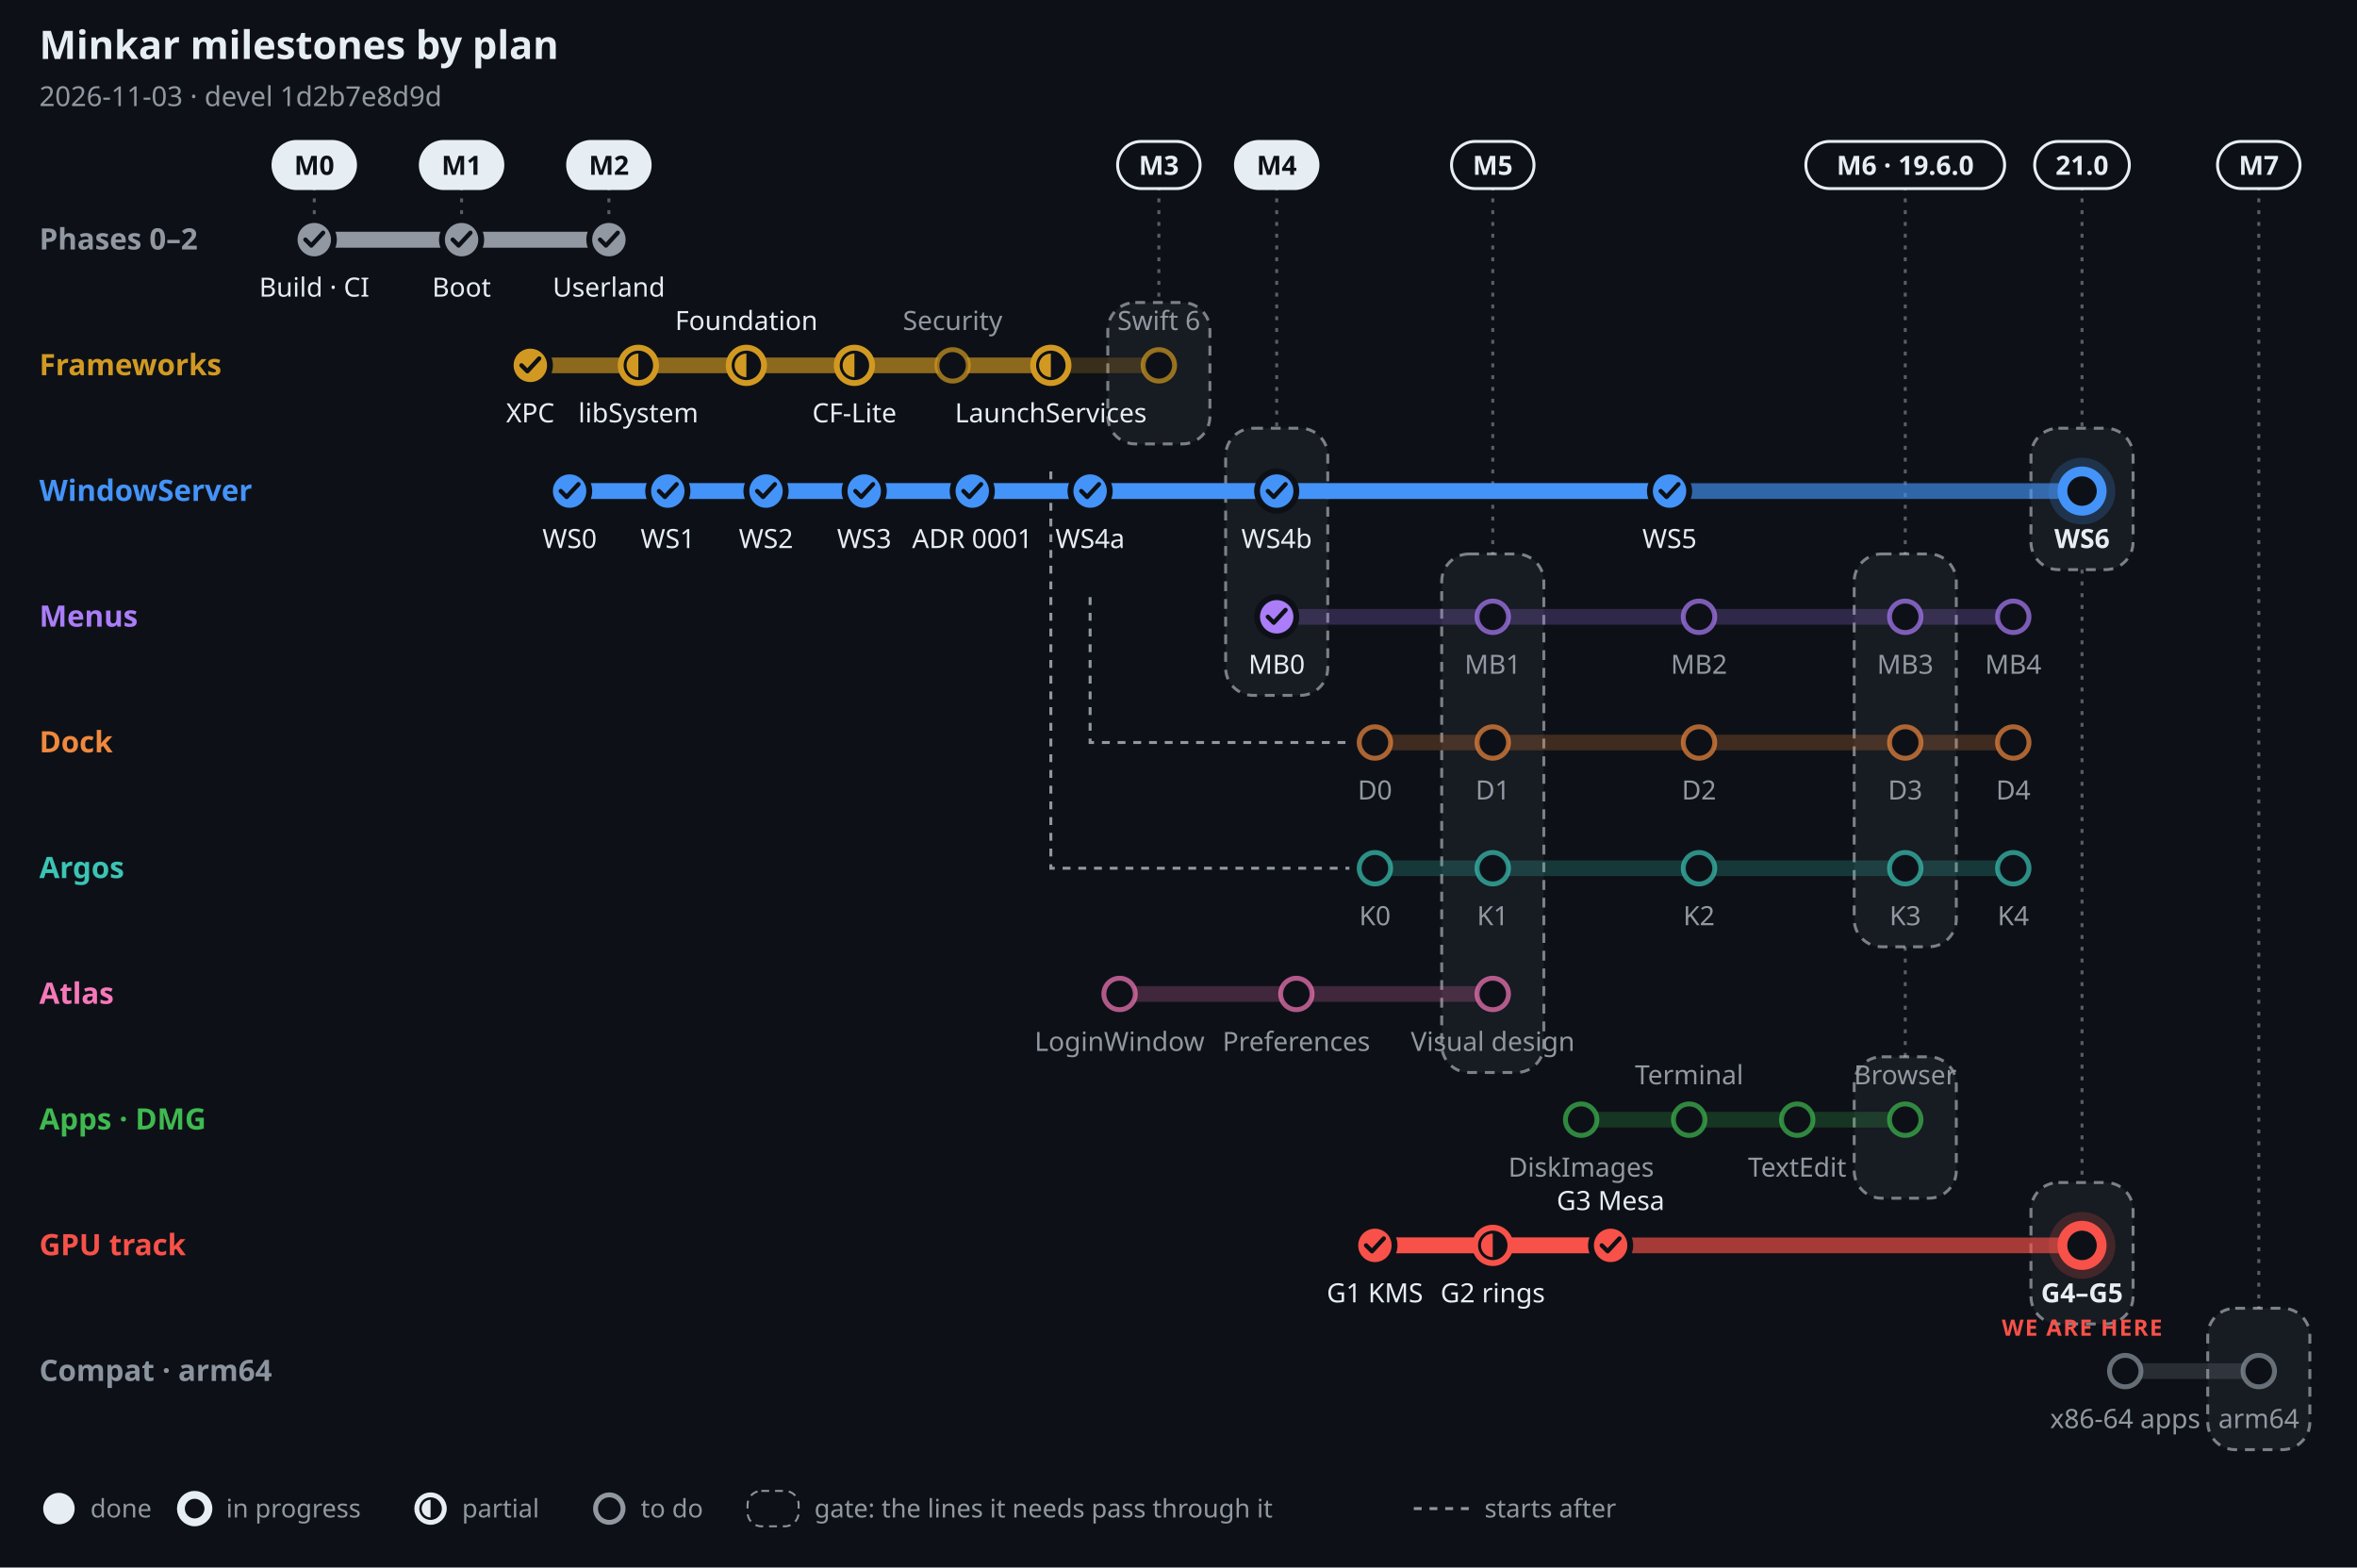
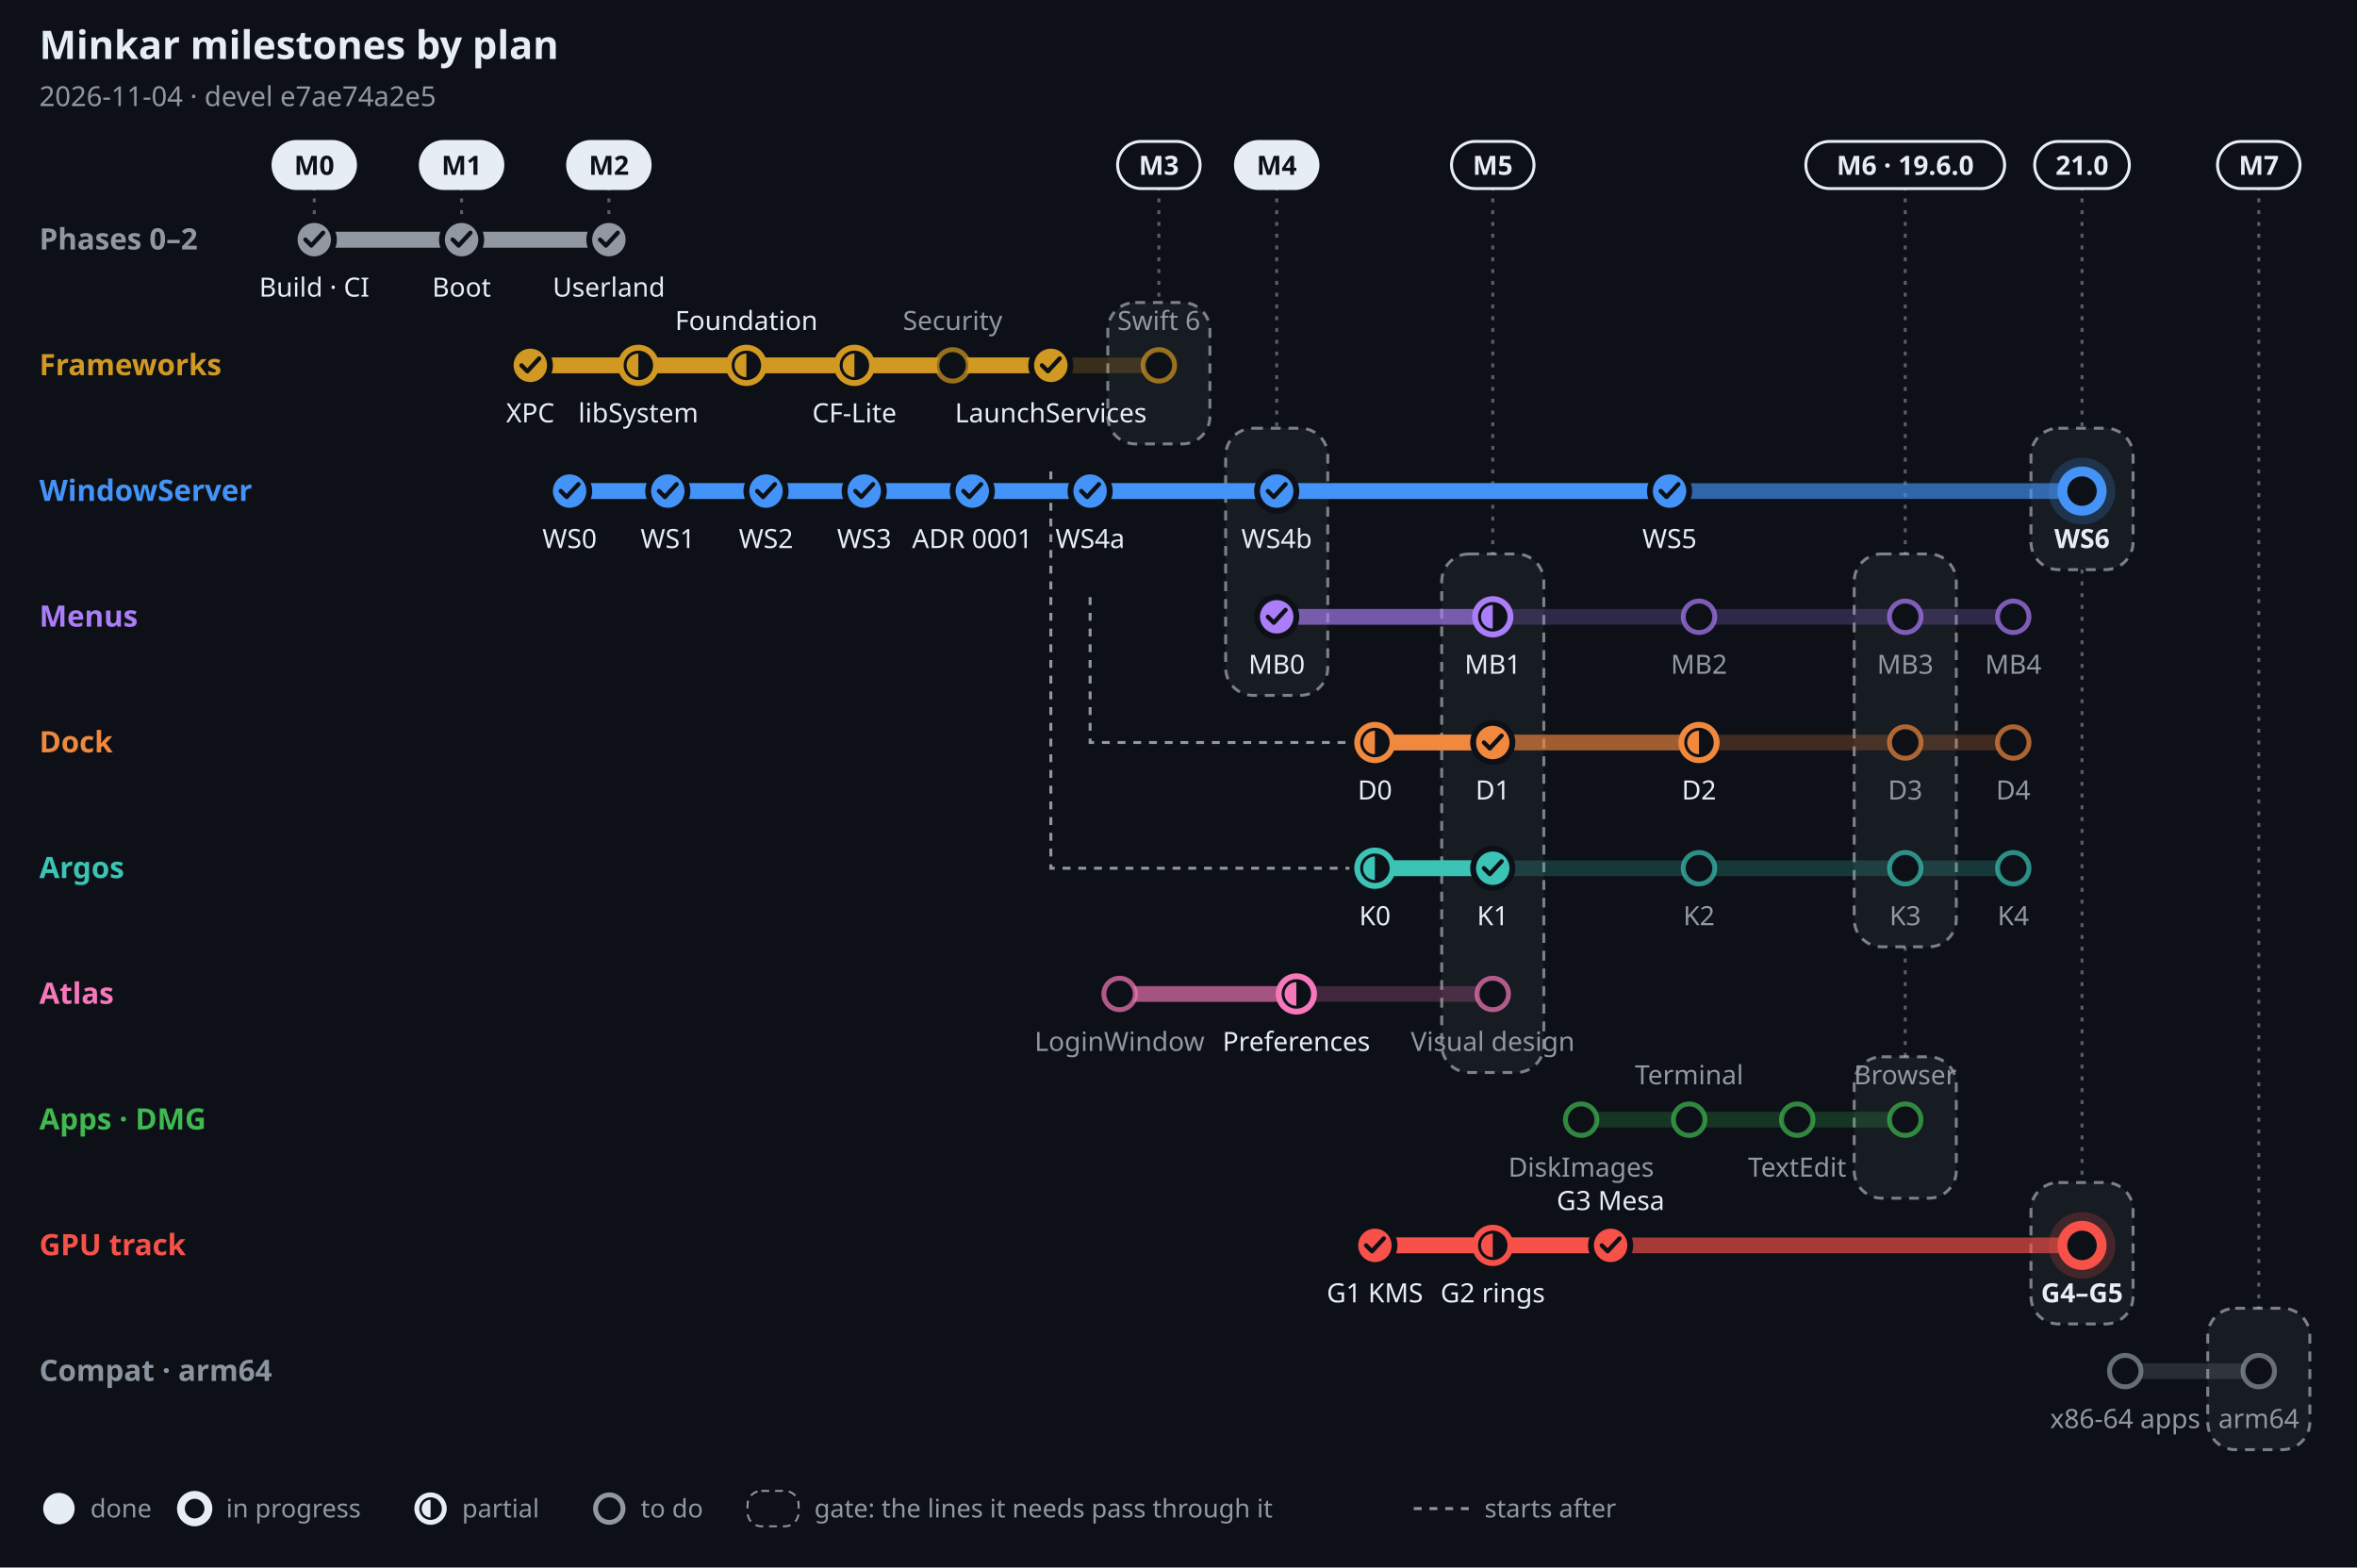
- <svg xmlns="http://www.w3.org/2000/svg" width="1200" height="798" viewBox="0 0 1200 798" font-family="-apple-system, BlinkMacSystemFont, 'Segoe UI', 'Noto Sans', Helvetica, Arial, sans-serif" role="img" aria-label="Minkar milestones by plan, 2026-11-03">
+ <svg xmlns="http://www.w3.org/2000/svg" width="1200" height="798" viewBox="0 0 1200 798" font-family="-apple-system, BlinkMacSystemFont, 'Segoe UI', 'Noto Sans', Helvetica, Arial, sans-serif" role="img" aria-label="Minkar milestones by plan, 2026-11-04">
  <rect width="1200" height="798" fill="#0d1117" />
  <text x="20" y="30" font-size="20" font-weight="700" fill="#e6edf3" text-anchor="start">Minkar milestones by plan</text>
-   <text x="20" y="54" font-size="14" font-weight="400" fill="#9198a1" text-anchor="start">2026-11-03 · devel 1d2b7e8d9d</text>
+   <text x="20" y="54" font-size="14" font-weight="400" fill="#9198a1" text-anchor="start">2026-11-04 · devel e7ae74a2e5</text>
  <line x1="160" y1="95" x2="160" y2="110" stroke="#e6edf3" stroke-opacity=".35" stroke-width="1.5" stroke-dasharray="2 4" />
  <rect x="139" y="72" width="42" height="24" rx="12" fill="#e6edf3" stroke="#e6edf3" stroke-width="1.5" />
  <text x="160" y="89" font-size="13.5" font-weight="700" fill="#0d1117" text-anchor="middle">M0</text>
  <line x1="235" y1="95" x2="235" y2="110" stroke="#e6edf3" stroke-opacity=".35" stroke-width="1.5" stroke-dasharray="2 4" />
  <rect x="214" y="72" width="42" height="24" rx="12" fill="#e6edf3" stroke="#e6edf3" stroke-width="1.5" />
  <text x="235" y="89" font-size="13.5" font-weight="700" fill="#0d1117" text-anchor="middle">M1</text>
  <line x1="310" y1="95" x2="310" y2="110" stroke="#e6edf3" stroke-opacity=".35" stroke-width="1.5" stroke-dasharray="2 4" />
  <rect x="289" y="72" width="42" height="24" rx="12" fill="#e6edf3" stroke="#e6edf3" stroke-width="1.5" />
  <text x="310" y="89" font-size="13.5" font-weight="700" fill="#0d1117" text-anchor="middle">M2</text>
  <line x1="590" y1="95" x2="590" y2="154" stroke="#e6edf3" stroke-opacity=".35" stroke-width="1.5" stroke-dasharray="2 4" />
  <rect x="564" y="154" width="52" height="72" rx="14" fill="#e6edf3" fill-opacity=".05" stroke="#e6edf3" stroke-opacity=".5" stroke-width="1.5" stroke-dasharray="5 4" />
  <rect x="569" y="72" width="42" height="24" rx="12" fill="#0d1117" stroke="#e6edf3" stroke-width="1.5" />
  <text x="590" y="89" font-size="13.5" font-weight="700" fill="#e6edf3" text-anchor="middle">M3</text>
  <line x1="650" y1="95" x2="650" y2="218" stroke="#e6edf3" stroke-opacity=".35" stroke-width="1.5" stroke-dasharray="2 4" />
  <rect x="624" y="218" width="52" height="136" rx="14" fill="#e6edf3" fill-opacity=".05" stroke="#e6edf3" stroke-opacity=".5" stroke-width="1.5" stroke-dasharray="5 4" />
  <rect x="629" y="72" width="42" height="24" rx="12" fill="#e6edf3" stroke="#e6edf3" stroke-width="1.5" />
  <text x="650" y="89" font-size="13.5" font-weight="700" fill="#0d1117" text-anchor="middle">M4</text>
  <line x1="760" y1="95" x2="760" y2="282" stroke="#e6edf3" stroke-opacity=".35" stroke-width="1.5" stroke-dasharray="2 4" />
  <rect x="734" y="282" width="52" height="264" rx="14" fill="#e6edf3" fill-opacity=".05" stroke="#e6edf3" stroke-opacity=".5" stroke-width="1.5" stroke-dasharray="5 4" />
  <rect x="739" y="72" width="42" height="24" rx="12" fill="#0d1117" stroke="#e6edf3" stroke-width="1.5" />
  <text x="760" y="89" font-size="13.5" font-weight="700" fill="#e6edf3" text-anchor="middle">M5</text>
  <line x1="970" y1="95" x2="970" y2="282" stroke="#e6edf3" stroke-opacity=".35" stroke-width="1.5" stroke-dasharray="2 4" />
  <rect x="944" y="282" width="52" height="200" rx="14" fill="#e6edf3" fill-opacity=".05" stroke="#e6edf3" stroke-opacity=".5" stroke-width="1.5" stroke-dasharray="5 4" />
  <line x1="970" y1="482" x2="970" y2="538" stroke="#e6edf3" stroke-opacity=".35" stroke-width="1.5" stroke-dasharray="2 4" />
  <rect x="944" y="538" width="52" height="72" rx="14" fill="#e6edf3" fill-opacity=".05" stroke="#e6edf3" stroke-opacity=".5" stroke-width="1.5" stroke-dasharray="5 4" />
  <rect x="919.4" y="72" width="101.2" height="24" rx="12" fill="#0d1117" stroke="#e6edf3" stroke-width="1.5" />
  <text x="970" y="89" font-size="13.5" font-weight="700" fill="#e6edf3" text-anchor="middle">M6 · 19.6.0</text>
  <line x1="1060" y1="95" x2="1060" y2="218" stroke="#e6edf3" stroke-opacity=".35" stroke-width="1.5" stroke-dasharray="2 4" />
  <rect x="1034" y="218" width="52" height="72" rx="14" fill="#e6edf3" fill-opacity=".05" stroke="#e6edf3" stroke-opacity=".5" stroke-width="1.5" stroke-dasharray="5 4" />
  <line x1="1060" y1="290" x2="1060" y2="602" stroke="#e6edf3" stroke-opacity=".35" stroke-width="1.5" stroke-dasharray="2 4" />
  <rect x="1034" y="602" width="52" height="72" rx="14" fill="#e6edf3" fill-opacity=".05" stroke="#e6edf3" stroke-opacity=".5" stroke-width="1.5" stroke-dasharray="5 4" />
  <rect x="1035.9" y="72" width="48.2" height="24" rx="12" fill="#0d1117" stroke="#e6edf3" stroke-width="1.5" />
  <text x="1060" y="89" font-size="13.5" font-weight="700" fill="#e6edf3" text-anchor="middle">21.0</text>
  <line x1="1150" y1="95" x2="1150" y2="666" stroke="#e6edf3" stroke-opacity=".35" stroke-width="1.5" stroke-dasharray="2 4" />
  <rect x="1124" y="666" width="52" height="72" rx="14" fill="#e6edf3" fill-opacity=".05" stroke="#e6edf3" stroke-opacity=".5" stroke-width="1.5" stroke-dasharray="5 4" />
  <rect x="1129" y="72" width="42" height="24" rx="12" fill="#0d1117" stroke="#e6edf3" stroke-width="1.5" />
  <text x="1150" y="89" font-size="13.5" font-weight="700" fill="#e6edf3" text-anchor="middle">M7</text>
  <path d="M555 304 V378 H687" fill="none" stroke="#9198a1" stroke-width="1.5" stroke-dasharray="4 4" />
  <path d="M535 240 V442 H687" fill="none" stroke="#9198a1" stroke-width="1.5" stroke-dasharray="4 4" />
  <text x="20" y="127" font-size="15" font-weight="700" fill="#9198a1" text-anchor="start">Phases 0–2</text>
  <line x1="160" y1="122" x2="310" y2="122" stroke="#9198a1" stroke-opacity=".22" stroke-width="8" stroke-linecap="round" />
  <line x1="160" y1="122" x2="310" y2="122" stroke="#9198a1" stroke-opacity=".55" stroke-width="8" stroke-linecap="round" />
  <line x1="160" y1="122" x2="310" y2="122" stroke="#9198a1" stroke-opacity="1" stroke-width="8" stroke-linecap="round" />
  <circle cx="160" cy="122" r="10" fill="#9198a1" stroke="#0d1117" stroke-width="3" />
  <path d="M155.5 122 l3 3 l6 -6.5" fill="none" stroke="#0d1117" stroke-width="2.2" stroke-linecap="round" stroke-linejoin="round" />
  <text x="160" y="151" font-size="13.5" font-weight="500" fill="#e6edf3" text-anchor="middle">Build · CI</text>
  <circle cx="235" cy="122" r="10" fill="#9198a1" stroke="#0d1117" stroke-width="3" />
  <path d="M230.5 122 l3 3 l6 -6.5" fill="none" stroke="#0d1117" stroke-width="2.2" stroke-linecap="round" stroke-linejoin="round" />
  <text x="235" y="151" font-size="13.5" font-weight="500" fill="#e6edf3" text-anchor="middle">Boot</text>
  <circle cx="310" cy="122" r="10" fill="#9198a1" stroke="#0d1117" stroke-width="3" />
  <path d="M305.5 122 l3 3 l6 -6.5" fill="none" stroke="#0d1117" stroke-width="2.2" stroke-linecap="round" stroke-linejoin="round" />
  <text x="310" y="151" font-size="13.5" font-weight="500" fill="#e6edf3" text-anchor="middle">Userland</text>
  <text x="20" y="191" font-size="15" font-weight="700" fill="#d29922" text-anchor="start">Frameworks</text>
  <line x1="270" y1="186" x2="590" y2="186" stroke="#d29922" stroke-opacity=".22" stroke-width="8" stroke-linecap="round" />
  <line x1="270" y1="186" x2="535" y2="186" stroke="#d29922" stroke-opacity=".55" stroke-width="8" stroke-linecap="round" />
-   <line x1="270" y1="186" x2="270" y2="186" stroke="#d29922" stroke-opacity="1" stroke-width="8" stroke-linecap="round" />
+   <line x1="270" y1="186" x2="535" y2="186" stroke="#d29922" stroke-opacity="1" stroke-width="8" stroke-linecap="round" />
  <circle cx="270" cy="186" r="10" fill="#d29922" stroke="#0d1117" stroke-width="3" />
  <path d="M265.5 186 l3 3 l6 -6.5" fill="none" stroke="#0d1117" stroke-width="2.2" stroke-linecap="round" stroke-linejoin="round" />
  <text x="270" y="215" font-size="13.5" font-weight="500" fill="#e6edf3" text-anchor="middle">XPC</text>
  <circle cx="325" cy="186" r="9" fill="#0d1117" stroke="#d29922" stroke-width="3" />
  <path d="M325 180 A6 6 0 0 0 325 192 Z" fill="#d29922" />
  <text x="325" y="215" font-size="13.5" font-weight="500" fill="#e6edf3" text-anchor="middle">libSystem</text>
  <circle cx="380" cy="186" r="9" fill="#0d1117" stroke="#d29922" stroke-width="3" />
  <path d="M380 180 A6 6 0 0 0 380 192 Z" fill="#d29922" />
  <text x="380" y="168" font-size="13.5" font-weight="500" fill="#e6edf3" text-anchor="middle">Foundation</text>
  <circle cx="435" cy="186" r="9" fill="#0d1117" stroke="#d29922" stroke-width="3" />
  <path d="M435 180 A6 6 0 0 0 435 192 Z" fill="#d29922" />
  <text x="435" y="215" font-size="13.5" font-weight="500" fill="#e6edf3" text-anchor="middle">CF-Lite</text>
  <circle cx="485" cy="186" r="8" fill="#0d1117" stroke="#d29922" stroke-opacity=".7" stroke-width="2.5" />
  <text x="485" y="168" font-size="13.5" font-weight="500" fill="#9198a1" text-anchor="middle">Security</text>
-   <circle cx="535" cy="186" r="9" fill="#0d1117" stroke="#d29922" stroke-width="3" />
-   <path d="M535 180 A6 6 0 0 0 535 192 Z" fill="#d29922" />
+   <circle cx="535" cy="186" r="10" fill="#d29922" stroke="#0d1117" stroke-width="3" />
+   <path d="M530.5 186 l3 3 l6 -6.5" fill="none" stroke="#0d1117" stroke-width="2.2" stroke-linecap="round" stroke-linejoin="round" />
  <text x="535" y="215" font-size="13.5" font-weight="500" fill="#e6edf3" text-anchor="middle">LaunchServices</text>
  <circle cx="590" cy="186" r="8" fill="#0d1117" stroke="#d29922" stroke-opacity=".7" stroke-width="2.5" />
  <text x="590" y="168" font-size="13.5" font-weight="500" fill="#9198a1" text-anchor="middle">Swift 6</text>
  <text x="20" y="255" font-size="15" font-weight="700" fill="#4493f8" text-anchor="start">WindowServer</text>
  <line x1="290" y1="250" x2="1060" y2="250" stroke="#4493f8" stroke-opacity=".22" stroke-width="8" stroke-linecap="round" />
  <line x1="290" y1="250" x2="1060" y2="250" stroke="#4493f8" stroke-opacity=".55" stroke-width="8" stroke-linecap="round" />
  <line x1="290" y1="250" x2="850" y2="250" stroke="#4493f8" stroke-opacity="1" stroke-width="8" stroke-linecap="round" />
  <circle cx="290" cy="250" r="10" fill="#4493f8" stroke="#0d1117" stroke-width="3" />
  <path d="M285.5 250 l3 3 l6 -6.5" fill="none" stroke="#0d1117" stroke-width="2.2" stroke-linecap="round" stroke-linejoin="round" />
  <text x="290" y="279" font-size="13.5" font-weight="500" fill="#e6edf3" text-anchor="middle">WS0</text>
  <circle cx="340" cy="250" r="10" fill="#4493f8" stroke="#0d1117" stroke-width="3" />
  <path d="M335.5 250 l3 3 l6 -6.5" fill="none" stroke="#0d1117" stroke-width="2.2" stroke-linecap="round" stroke-linejoin="round" />
  <text x="340" y="279" font-size="13.5" font-weight="500" fill="#e6edf3" text-anchor="middle">WS1</text>
  <circle cx="390" cy="250" r="10" fill="#4493f8" stroke="#0d1117" stroke-width="3" />
  <path d="M385.5 250 l3 3 l6 -6.5" fill="none" stroke="#0d1117" stroke-width="2.2" stroke-linecap="round" stroke-linejoin="round" />
  <text x="390" y="279" font-size="13.5" font-weight="500" fill="#e6edf3" text-anchor="middle">WS2</text>
  <circle cx="440" cy="250" r="10" fill="#4493f8" stroke="#0d1117" stroke-width="3" />
  <path d="M435.5 250 l3 3 l6 -6.5" fill="none" stroke="#0d1117" stroke-width="2.2" stroke-linecap="round" stroke-linejoin="round" />
  <text x="440" y="279" font-size="13.5" font-weight="500" fill="#e6edf3" text-anchor="middle">WS3</text>
  <circle cx="495" cy="250" r="10" fill="#4493f8" stroke="#0d1117" stroke-width="3" />
  <path d="M490.5 250 l3 3 l6 -6.5" fill="none" stroke="#0d1117" stroke-width="2.2" stroke-linecap="round" stroke-linejoin="round" />
  <text x="495" y="279" font-size="13.5" font-weight="500" fill="#e6edf3" text-anchor="middle">ADR 0001</text>
  <circle cx="555" cy="250" r="10" fill="#4493f8" stroke="#0d1117" stroke-width="3" />
  <path d="M550.5 250 l3 3 l6 -6.5" fill="none" stroke="#0d1117" stroke-width="2.2" stroke-linecap="round" stroke-linejoin="round" />
  <text x="555" y="279" font-size="13.5" font-weight="500" fill="#e6edf3" text-anchor="middle">WS4a</text>
  <circle cx="650" cy="250" r="10" fill="#4493f8" stroke="#0d1117" stroke-width="3" />
  <path d="M645.5 250 l3 3 l6 -6.5" fill="none" stroke="#0d1117" stroke-width="2.2" stroke-linecap="round" stroke-linejoin="round" />
  <text x="650" y="279" font-size="13.5" font-weight="500" fill="#e6edf3" text-anchor="middle">WS4b</text>
  <circle cx="850" cy="250" r="10" fill="#4493f8" stroke="#0d1117" stroke-width="3" />
  <path d="M845.5 250 l3 3 l6 -6.5" fill="none" stroke="#0d1117" stroke-width="2.2" stroke-linecap="round" stroke-linejoin="round" />
  <text x="850" y="279" font-size="13.5" font-weight="500" fill="#e6edf3" text-anchor="middle">WS5</text>
  <circle cx="1060" cy="250" r="17" fill="#4493f8" fill-opacity=".2" />
  <circle cx="1060" cy="250" r="10" fill="#0d1117" stroke="#4493f8" stroke-width="5" />
  <text x="1060" y="279" font-size="13.5" font-weight="700" fill="#e6edf3" text-anchor="middle">WS6</text>
  <text x="20" y="319" font-size="15" font-weight="700" fill="#ab7df8" text-anchor="start">Menus</text>
  <line x1="650" y1="314" x2="1025" y2="314" stroke="#ab7df8" stroke-opacity=".22" stroke-width="8" stroke-linecap="round" />
-   <line x1="650" y1="314" x2="650" y2="314" stroke="#ab7df8" stroke-opacity=".55" stroke-width="8" stroke-linecap="round" />
+   <line x1="650" y1="314" x2="760" y2="314" stroke="#ab7df8" stroke-opacity=".55" stroke-width="8" stroke-linecap="round" />
  <line x1="650" y1="314" x2="650" y2="314" stroke="#ab7df8" stroke-opacity="1" stroke-width="8" stroke-linecap="round" />
  <circle cx="650" cy="314" r="10" fill="#ab7df8" stroke="#0d1117" stroke-width="3" />
  <path d="M645.5 314 l3 3 l6 -6.5" fill="none" stroke="#0d1117" stroke-width="2.2" stroke-linecap="round" stroke-linejoin="round" />
  <text x="650" y="343" font-size="13.5" font-weight="500" fill="#e6edf3" text-anchor="middle">MB0</text>
-   <circle cx="760" cy="314" r="8" fill="#0d1117" stroke="#ab7df8" stroke-opacity=".7" stroke-width="2.5" />
-   <text x="760" y="343" font-size="13.5" font-weight="500" fill="#9198a1" text-anchor="middle">MB1</text>
+   <circle cx="760" cy="314" r="9" fill="#0d1117" stroke="#ab7df8" stroke-width="3" />
+   <path d="M760 308 A6 6 0 0 0 760 320 Z" fill="#ab7df8" />
+   <text x="760" y="343" font-size="13.5" font-weight="500" fill="#e6edf3" text-anchor="middle">MB1</text>
  <circle cx="865" cy="314" r="8" fill="#0d1117" stroke="#ab7df8" stroke-opacity=".7" stroke-width="2.5" />
  <text x="865" y="343" font-size="13.5" font-weight="500" fill="#9198a1" text-anchor="middle">MB2</text>
  <circle cx="970" cy="314" r="8" fill="#0d1117" stroke="#ab7df8" stroke-opacity=".7" stroke-width="2.5" />
  <text x="970" y="343" font-size="13.5" font-weight="500" fill="#9198a1" text-anchor="middle">MB3</text>
  <circle cx="1025" cy="314" r="8" fill="#0d1117" stroke="#ab7df8" stroke-opacity=".7" stroke-width="2.5" />
  <text x="1025" y="343" font-size="13.5" font-weight="500" fill="#9198a1" text-anchor="middle">MB4</text>
  <text x="20" y="383" font-size="15" font-weight="700" fill="#f0883e" text-anchor="start">Dock</text>
  <line x1="700" y1="378" x2="1025" y2="378" stroke="#f0883e" stroke-opacity=".22" stroke-width="8" stroke-linecap="round" />
-   <circle cx="700" cy="378" r="8" fill="#0d1117" stroke="#f0883e" stroke-opacity=".7" stroke-width="2.5" />
-   <text x="700" y="407" font-size="13.5" font-weight="500" fill="#9198a1" text-anchor="middle">D0</text>
-   <circle cx="760" cy="378" r="8" fill="#0d1117" stroke="#f0883e" stroke-opacity=".7" stroke-width="2.5" />
-   <text x="760" y="407" font-size="13.5" font-weight="500" fill="#9198a1" text-anchor="middle">D1</text>
-   <circle cx="865" cy="378" r="8" fill="#0d1117" stroke="#f0883e" stroke-opacity=".7" stroke-width="2.5" />
-   <text x="865" y="407" font-size="13.5" font-weight="500" fill="#9198a1" text-anchor="middle">D2</text>
+   <line x1="700" y1="378" x2="865" y2="378" stroke="#f0883e" stroke-opacity=".55" stroke-width="8" stroke-linecap="round" />
+   <line x1="700" y1="378" x2="760" y2="378" stroke="#f0883e" stroke-opacity="1" stroke-width="8" stroke-linecap="round" />
+   <circle cx="700" cy="378" r="9" fill="#0d1117" stroke="#f0883e" stroke-width="3" />
+   <path d="M700 372 A6 6 0 0 0 700 384 Z" fill="#f0883e" />
+   <text x="700" y="407" font-size="13.5" font-weight="500" fill="#e6edf3" text-anchor="middle">D0</text>
+   <circle cx="760" cy="378" r="10" fill="#f0883e" stroke="#0d1117" stroke-width="3" />
+   <path d="M755.5 378 l3 3 l6 -6.5" fill="none" stroke="#0d1117" stroke-width="2.2" stroke-linecap="round" stroke-linejoin="round" />
+   <text x="760" y="407" font-size="13.5" font-weight="500" fill="#e6edf3" text-anchor="middle">D1</text>
+   <circle cx="865" cy="378" r="9" fill="#0d1117" stroke="#f0883e" stroke-width="3" />
+   <path d="M865 372 A6 6 0 0 0 865 384 Z" fill="#f0883e" />
+   <text x="865" y="407" font-size="13.5" font-weight="500" fill="#e6edf3" text-anchor="middle">D2</text>
  <circle cx="970" cy="378" r="8" fill="#0d1117" stroke="#f0883e" stroke-opacity=".7" stroke-width="2.5" />
  <text x="970" y="407" font-size="13.5" font-weight="500" fill="#9198a1" text-anchor="middle">D3</text>
  <circle cx="1025" cy="378" r="8" fill="#0d1117" stroke="#f0883e" stroke-opacity=".7" stroke-width="2.5" />
  <text x="1025" y="407" font-size="13.5" font-weight="500" fill="#9198a1" text-anchor="middle">D4</text>
  <text x="20" y="447" font-size="15" font-weight="700" fill="#3bc4b5" text-anchor="start">Argos</text>
  <line x1="700" y1="442" x2="1025" y2="442" stroke="#3bc4b5" stroke-opacity=".22" stroke-width="8" stroke-linecap="round" />
-   <circle cx="700" cy="442" r="8" fill="#0d1117" stroke="#3bc4b5" stroke-opacity=".7" stroke-width="2.5" />
-   <text x="700" y="471" font-size="13.5" font-weight="500" fill="#9198a1" text-anchor="middle">K0</text>
-   <circle cx="760" cy="442" r="8" fill="#0d1117" stroke="#3bc4b5" stroke-opacity=".7" stroke-width="2.5" />
-   <text x="760" y="471" font-size="13.5" font-weight="500" fill="#9198a1" text-anchor="middle">K1</text>
+   <line x1="700" y1="442" x2="760" y2="442" stroke="#3bc4b5" stroke-opacity=".55" stroke-width="8" stroke-linecap="round" />
+   <line x1="700" y1="442" x2="760" y2="442" stroke="#3bc4b5" stroke-opacity="1" stroke-width="8" stroke-linecap="round" />
+   <circle cx="700" cy="442" r="9" fill="#0d1117" stroke="#3bc4b5" stroke-width="3" />
+   <path d="M700 436 A6 6 0 0 0 700 448 Z" fill="#3bc4b5" />
+   <text x="700" y="471" font-size="13.5" font-weight="500" fill="#e6edf3" text-anchor="middle">K0</text>
+   <circle cx="760" cy="442" r="10" fill="#3bc4b5" stroke="#0d1117" stroke-width="3" />
+   <path d="M755.5 442 l3 3 l6 -6.5" fill="none" stroke="#0d1117" stroke-width="2.2" stroke-linecap="round" stroke-linejoin="round" />
+   <text x="760" y="471" font-size="13.5" font-weight="500" fill="#e6edf3" text-anchor="middle">K1</text>
  <circle cx="865" cy="442" r="8" fill="#0d1117" stroke="#3bc4b5" stroke-opacity=".7" stroke-width="2.5" />
  <text x="865" y="471" font-size="13.5" font-weight="500" fill="#9198a1" text-anchor="middle">K2</text>
  <circle cx="970" cy="442" r="8" fill="#0d1117" stroke="#3bc4b5" stroke-opacity=".7" stroke-width="2.5" />
  <text x="970" y="471" font-size="13.5" font-weight="500" fill="#9198a1" text-anchor="middle">K3</text>
  <circle cx="1025" cy="442" r="8" fill="#0d1117" stroke="#3bc4b5" stroke-opacity=".7" stroke-width="2.5" />
  <text x="1025" y="471" font-size="13.5" font-weight="500" fill="#9198a1" text-anchor="middle">K4</text>
  <text x="20" y="511" font-size="15" font-weight="700" fill="#f778ba" text-anchor="start">Atlas</text>
  <line x1="570" y1="506" x2="760" y2="506" stroke="#f778ba" stroke-opacity=".22" stroke-width="8" stroke-linecap="round" />
+   <line x1="570" y1="506" x2="660" y2="506" stroke="#f778ba" stroke-opacity=".55" stroke-width="8" stroke-linecap="round" />
  <circle cx="570" cy="506" r="8" fill="#0d1117" stroke="#f778ba" stroke-opacity=".7" stroke-width="2.5" />
  <text x="570" y="535" font-size="13.5" font-weight="500" fill="#9198a1" text-anchor="middle">LoginWindow</text>
-   <circle cx="660" cy="506" r="8" fill="#0d1117" stroke="#f778ba" stroke-opacity=".7" stroke-width="2.5" />
-   <text x="660" y="535" font-size="13.5" font-weight="500" fill="#9198a1" text-anchor="middle">Preferences</text>
+   <circle cx="660" cy="506" r="9" fill="#0d1117" stroke="#f778ba" stroke-width="3" />
+   <path d="M660 500 A6 6 0 0 0 660 512 Z" fill="#f778ba" />
+   <text x="660" y="535" font-size="13.5" font-weight="500" fill="#e6edf3" text-anchor="middle">Preferences</text>
  <circle cx="760" cy="506" r="8" fill="#0d1117" stroke="#f778ba" stroke-opacity=".7" stroke-width="2.5" />
  <text x="760" y="535" font-size="13.5" font-weight="500" fill="#9198a1" text-anchor="middle">Visual design</text>
  <text x="20" y="575" font-size="15" font-weight="700" fill="#3fb950" text-anchor="start">Apps · DMG</text>
  <line x1="805" y1="570" x2="970" y2="570" stroke="#3fb950" stroke-opacity=".22" stroke-width="8" stroke-linecap="round" />
  <circle cx="805" cy="570" r="8" fill="#0d1117" stroke="#3fb950" stroke-opacity=".7" stroke-width="2.5" />
  <text x="805" y="599" font-size="13.5" font-weight="500" fill="#9198a1" text-anchor="middle">DiskImages</text>
  <circle cx="860" cy="570" r="8" fill="#0d1117" stroke="#3fb950" stroke-opacity=".7" stroke-width="2.5" />
  <text x="860" y="552" font-size="13.5" font-weight="500" fill="#9198a1" text-anchor="middle">Terminal</text>
  <circle cx="915" cy="570" r="8" fill="#0d1117" stroke="#3fb950" stroke-opacity=".7" stroke-width="2.5" />
  <text x="915" y="599" font-size="13.5" font-weight="500" fill="#9198a1" text-anchor="middle">TextEdit</text>
  <circle cx="970" cy="570" r="8" fill="#0d1117" stroke="#3fb950" stroke-opacity=".7" stroke-width="2.5" />
  <text x="970" y="552" font-size="13.5" font-weight="500" fill="#9198a1" text-anchor="middle">Browser</text>
  <text x="20" y="639" font-size="15" font-weight="700" fill="#f85149" text-anchor="start">GPU track</text>
  <line x1="700" y1="634" x2="1060" y2="634" stroke="#f85149" stroke-opacity=".22" stroke-width="8" stroke-linecap="round" />
  <line x1="700" y1="634" x2="1060" y2="634" stroke="#f85149" stroke-opacity=".55" stroke-width="8" stroke-linecap="round" />
  <line x1="700" y1="634" x2="820" y2="634" stroke="#f85149" stroke-opacity="1" stroke-width="8" stroke-linecap="round" />
  <circle cx="700" cy="634" r="10" fill="#f85149" stroke="#0d1117" stroke-width="3" />
  <path d="M695.5 634 l3 3 l6 -6.5" fill="none" stroke="#0d1117" stroke-width="2.2" stroke-linecap="round" stroke-linejoin="round" />
  <text x="700" y="663" font-size="13.5" font-weight="500" fill="#e6edf3" text-anchor="middle">G1 KMS</text>
  <circle cx="760" cy="634" r="9" fill="#0d1117" stroke="#f85149" stroke-width="3" />
  <path d="M760 628 A6 6 0 0 0 760 640 Z" fill="#f85149" />
  <text x="760" y="663" font-size="13.5" font-weight="500" fill="#e6edf3" text-anchor="middle">G2 rings</text>
  <circle cx="820" cy="634" r="10" fill="#f85149" stroke="#0d1117" stroke-width="3" />
  <path d="M815.5 634 l3 3 l6 -6.5" fill="none" stroke="#0d1117" stroke-width="2.2" stroke-linecap="round" stroke-linejoin="round" />
  <text x="820" y="616" font-size="13.5" font-weight="500" fill="#e6edf3" text-anchor="middle">G3 Mesa</text>
  <circle cx="1060" cy="634" r="17" fill="#f85149" fill-opacity=".2" />
  <circle cx="1060" cy="634" r="10" fill="#0d1117" stroke="#f85149" stroke-width="5" />
  <text x="1060" y="663" font-size="13.5" font-weight="700" fill="#e6edf3" text-anchor="middle">G4–G5</text>
-   <text x="1060" y="680" font-size="11.5" font-weight="800" fill="#f85149" text-anchor="middle" letter-spacing=".06em">WE ARE HERE</text>
  <text x="20" y="703" font-size="15" font-weight="700" fill="#8b949e" text-anchor="start">Compat · arm64</text>
  <line x1="1082" y1="698" x2="1150" y2="698" stroke="#8b949e" stroke-opacity=".22" stroke-width="8" stroke-linecap="round" />
  <circle cx="1082" cy="698" r="8" fill="#0d1117" stroke="#8b949e" stroke-opacity=".7" stroke-width="2.5" />
  <text x="1082" y="727" font-size="13.5" font-weight="500" fill="#9198a1" text-anchor="middle">x86-64 apps</text>
  <circle cx="1150" cy="698" r="8" fill="#0d1117" stroke="#8b949e" stroke-opacity=".7" stroke-width="2.5" />
  <text x="1150" y="727" font-size="13.5" font-weight="500" fill="#9198a1" text-anchor="middle">arm64</text>
  <circle cx="30" cy="768" r="8" fill="#e6edf3" />
  <text x="46" y="772.5" font-size="13" font-weight="400" fill="#9198a1" text-anchor="start">done</text>
  <circle cx="99.1" cy="768" r="7" fill="#0d1117" stroke="#e6edf3" stroke-width="4" />
  <text x="115.1" y="772.5" font-size="13" font-weight="400" fill="#9198a1" text-anchor="start">in progress</text>
  <circle cx="219.2" cy="768" r="7" fill="#0d1117" stroke="#e6edf3" stroke-width="2.5" />
  <path d="M219.2 763.5 A4.5 4.5 0 0 0 219.2 772.5 Z" fill="#e6edf3" />
  <text x="235.2" y="772.5" font-size="13" font-weight="400" fill="#9198a1" text-anchor="start">partial</text>
  <circle cx="310.2" cy="768" r="7" fill="#0d1117" stroke="#9198a1" stroke-width="2.5" />
  <text x="326.2" y="772.5" font-size="13" font-weight="400" fill="#9198a1" text-anchor="start">to do</text>
  <rect x="380.6" y="759" width="26" height="18" rx="7" fill="none" stroke="#e6edf3" stroke-opacity=".6" stroke-dasharray="4 3" />
  <text x="414.6" y="772.5" font-size="13" font-weight="400" fill="#9198a1" text-anchor="start">gate: the lines it needs pass through it</text>
  <path d="M719.8 768 h28" stroke="#9198a1" stroke-width="1.5" stroke-dasharray="4 4" />
  <text x="755.8" y="772.5" font-size="13" font-weight="400" fill="#9198a1" text-anchor="start">starts after</text>
</svg>
